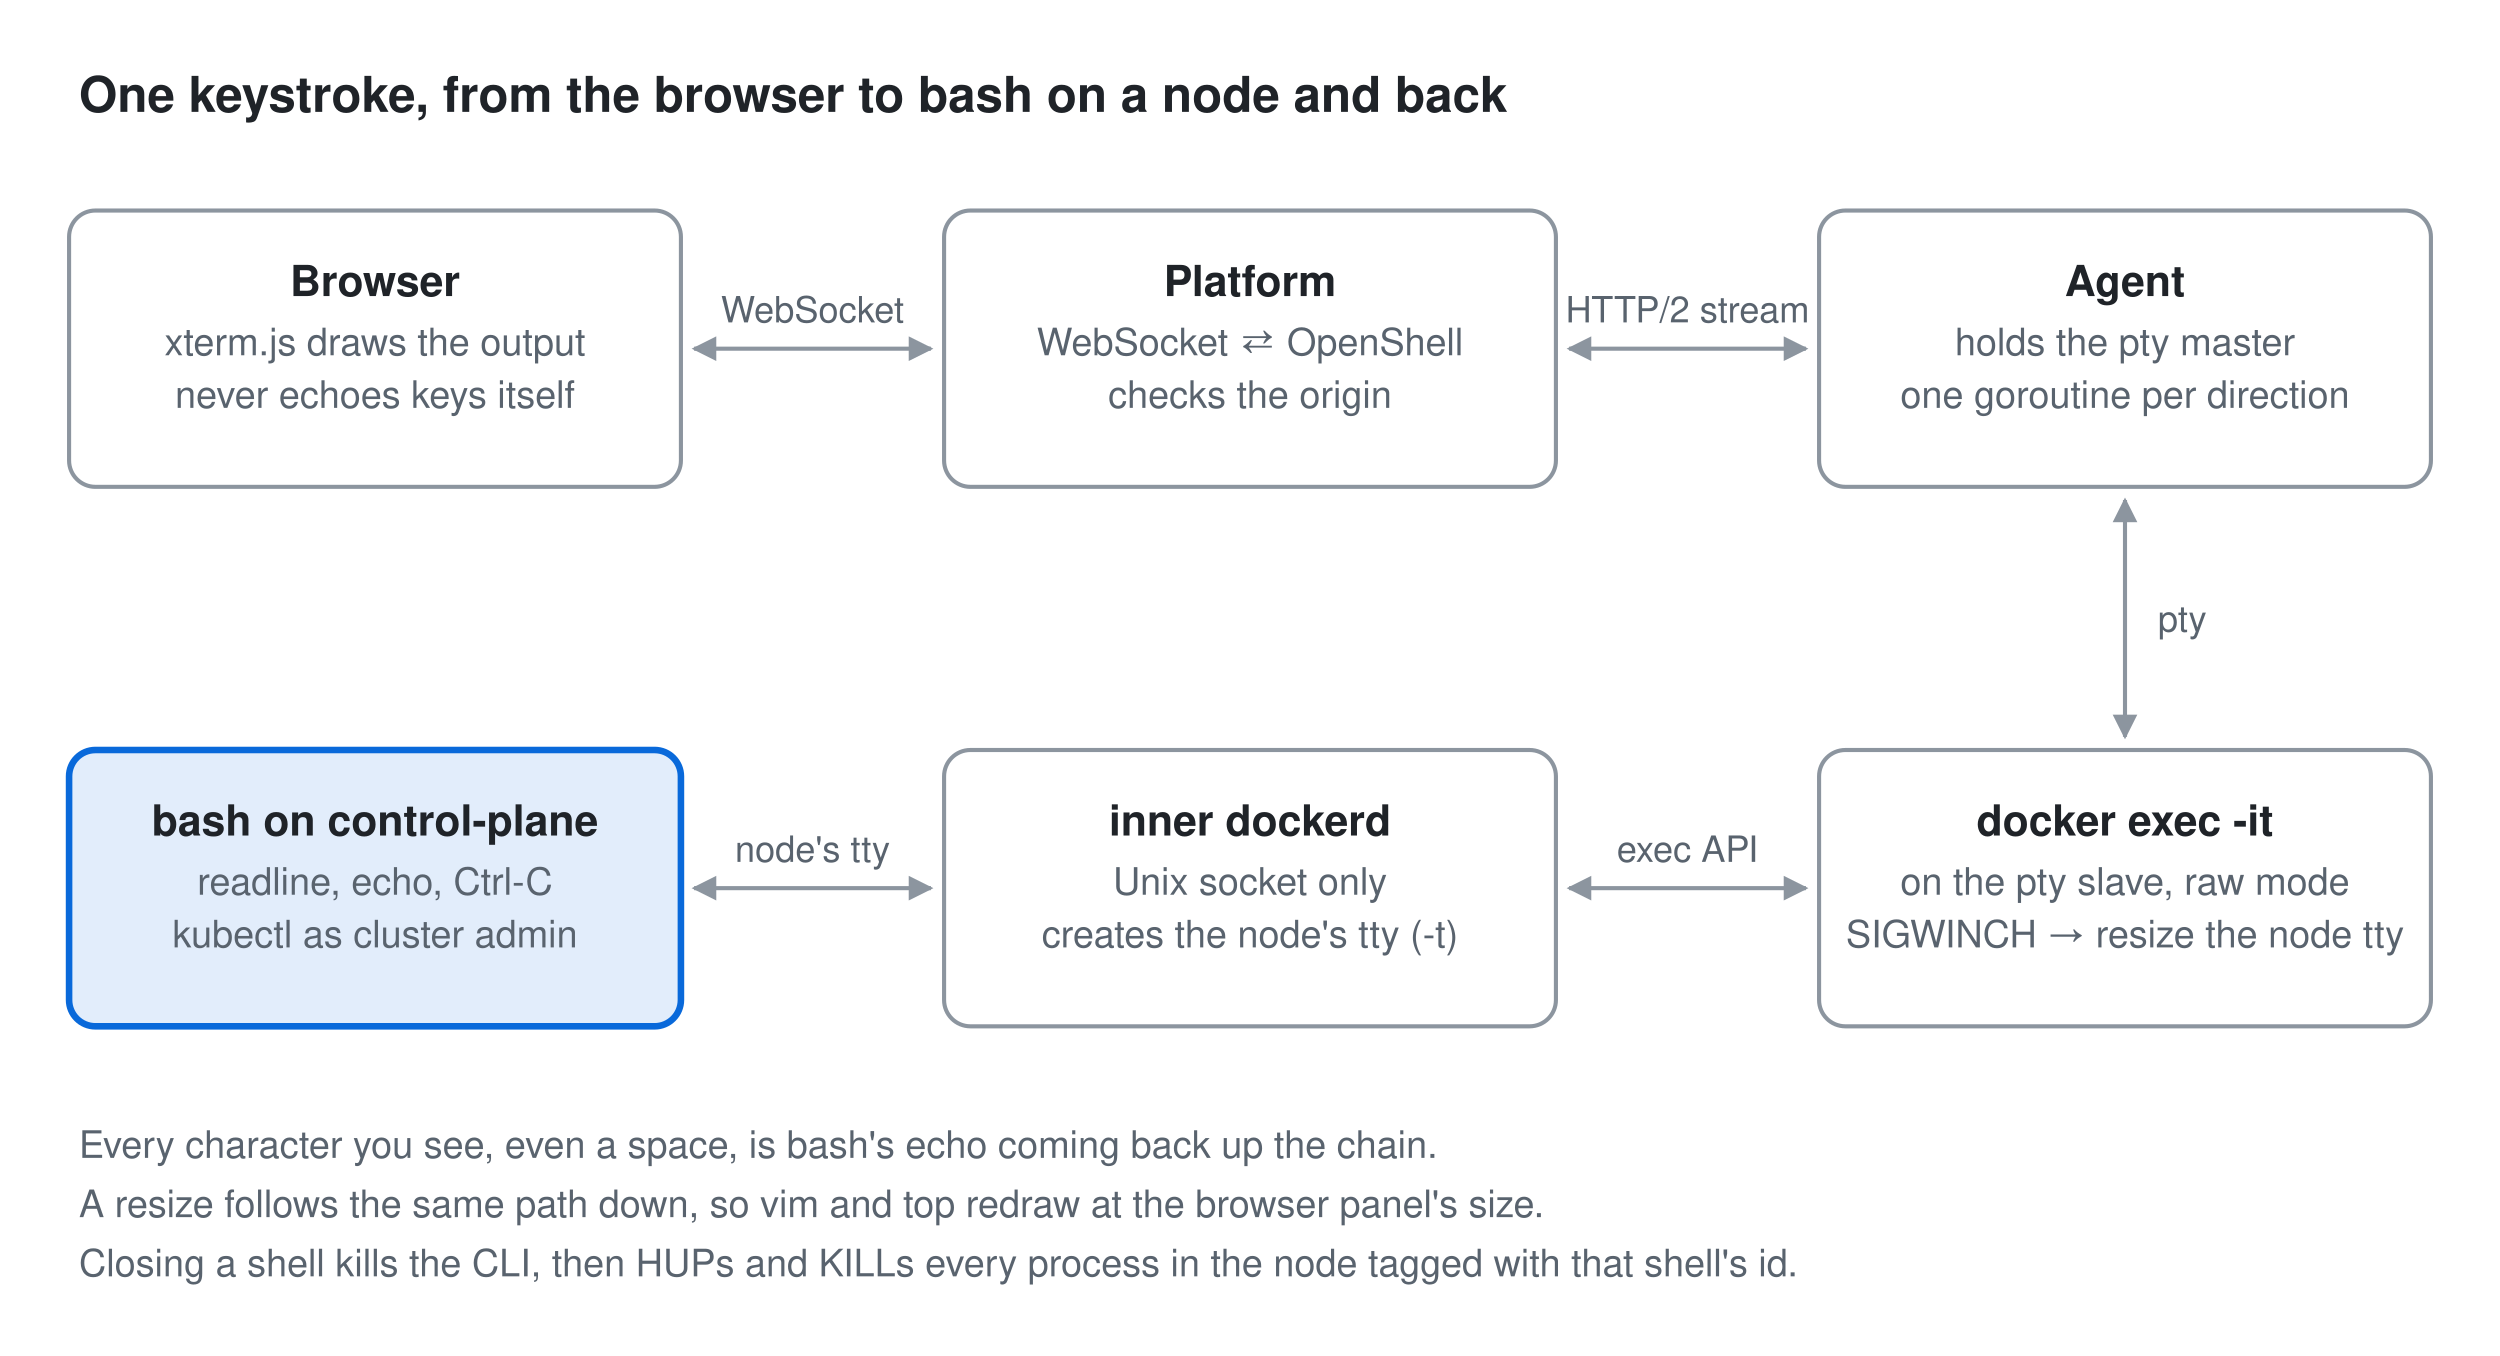
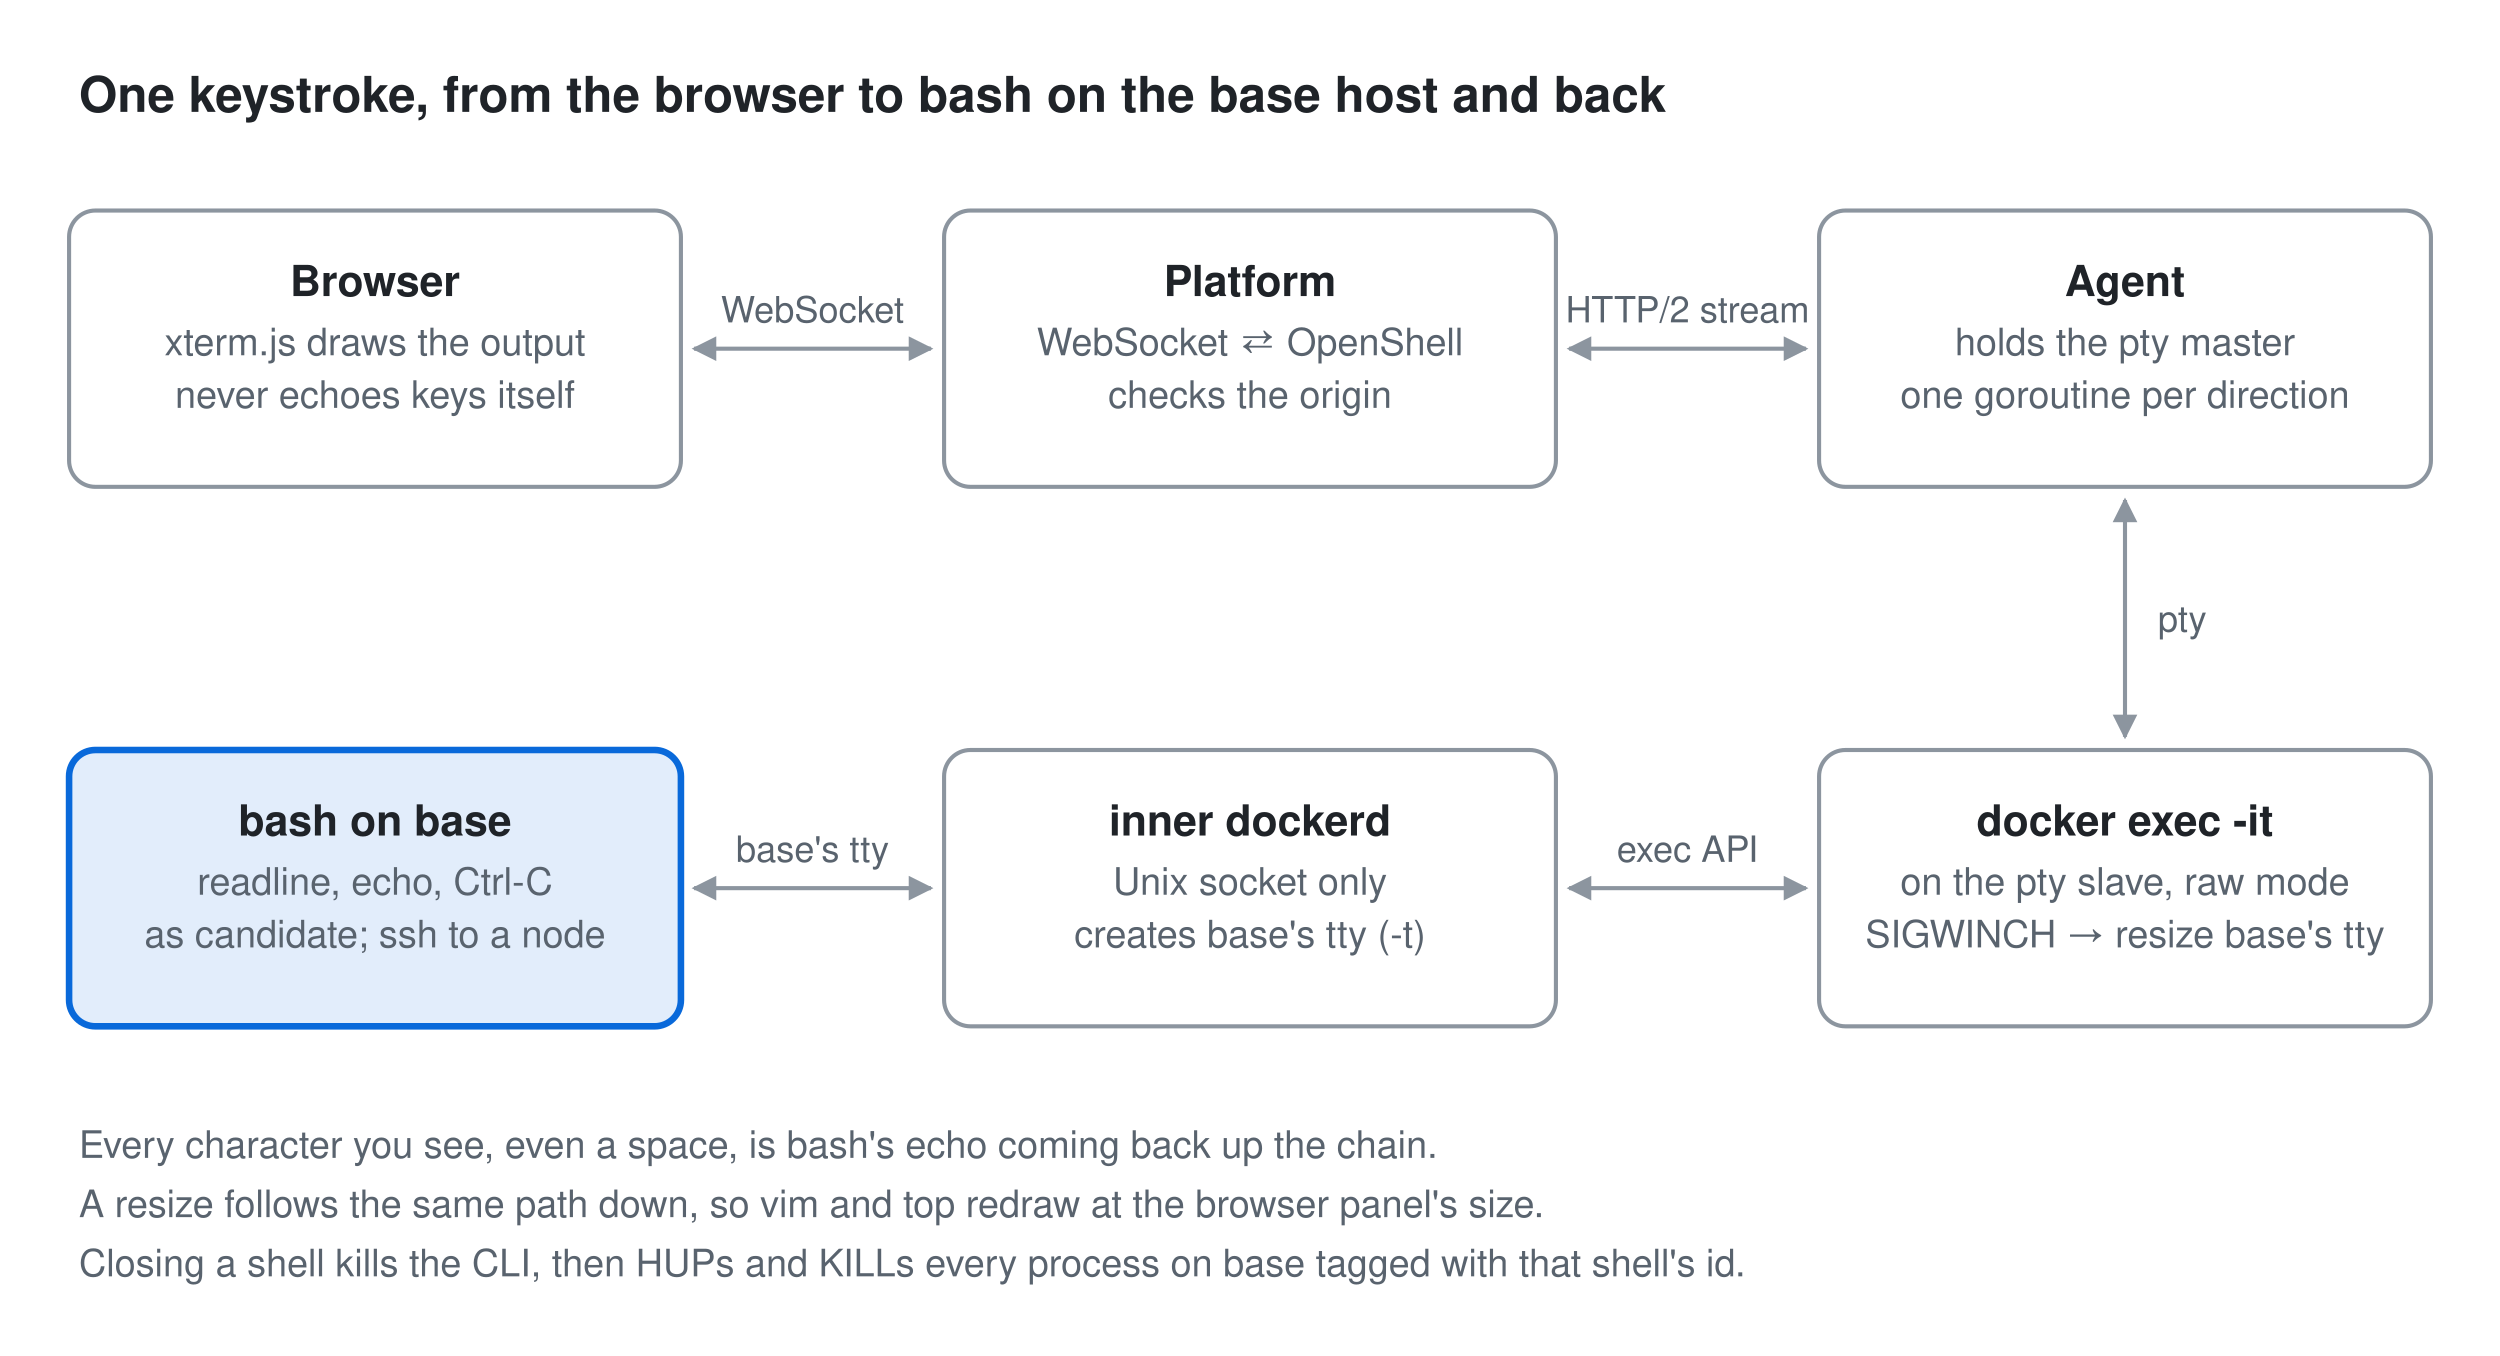
- <svg xmlns="http://www.w3.org/2000/svg" viewBox="0 0 760 412" role="img" aria-label="A keystroke travels from the browser to bash on the control-plane node, and bash's echo comes back" font-family="-apple-system, BlinkMacSystemFont, 'Segoe UI', Helvetica, Arial, sans-serif" font-size="13">
+ <svg xmlns="http://www.w3.org/2000/svg" viewBox="0 0 760 412" role="img" aria-label="A keystroke travels from the browser to bash on the base host, and bash's echo comes back" font-family="-apple-system, BlinkMacSystemFont, 'Segoe UI', Helvetica, Arial, sans-serif" font-size="13">
  <style>
    .ink { fill: #1f2328; }
    .quiet { fill: #59636e; font-size: 11.5px; }
    .label { fill: #59636e; font-size: 11px; }
    .edge { fill: none; stroke: #8c959f; stroke-width: 1.25; }
    .head { fill: #8c959f; }
    .node { fill: #0969da; fill-opacity: 0.12; stroke: #0969da; stroke-width: 2; }
    .b { font-weight: 600; }
    @media (prefers-color-scheme: dark) {
      .ink { fill: #e6edf3; }
      .quiet, .label { fill: #9198a1; }
      .edge { stroke: #6e7681; }
      .head { fill: #6e7681; }
      .node { fill: #4493f8; stroke: #4493f8; }
    }
  </style>
  <defs>
    <marker id="arrow" viewBox="0 0 10 10" refX="9" refY="5" markerWidth="6" markerHeight="6" orient="auto-start-reverse">
      <path class="head" d="M0 0L10 5L0 10z" />
    </marker>
  </defs>
-   <text class="ink b" x="24" y="34" font-size="15">One keystroke, from the browser to bash on a node and back</text>
+   <text class="ink b" x="24" y="34" font-size="15">One keystroke, from the browser to bash on the base host and back</text>
  <rect class="edge" x="21" y="64" width="186" height="84" rx="8" />
  <text class="ink b" x="114" y="90" text-anchor="middle">Browser</text>
  <text class="quiet" x="114" y="108" text-anchor="middle">xterm.js draws the output</text>
  <text class="quiet" x="114" y="124" text-anchor="middle">never echoes keys itself</text>
  <rect class="edge" x="287" y="64" width="186" height="84" rx="8" />
  <text class="ink b" x="380" y="90" text-anchor="middle">Platform</text>
  <text class="quiet" x="380" y="108" text-anchor="middle">WebSocket ⇄ OpenShell</text>
  <text class="quiet" x="380" y="124" text-anchor="middle">checks the origin</text>
  <rect class="edge" x="553" y="64" width="186" height="84" rx="8" />
  <text class="ink b" x="646" y="90" text-anchor="middle">Agent</text>
  <text class="quiet" x="646" y="108" text-anchor="middle">holds the pty master</text>
  <text class="quiet" x="646" y="124" text-anchor="middle">one goroutine per direction</text>
  <rect class="edge" x="553" y="228" width="186" height="84" rx="8" />
  <text class="ink b" x="646" y="254" text-anchor="middle">docker exec -it</text>
  <text class="quiet" x="646" y="272" text-anchor="middle">on the pty slave, raw mode</text>
-   <text class="quiet" x="646" y="288" text-anchor="middle">SIGWINCH → resize the node tty</text>
+   <text class="quiet" x="646" y="288" text-anchor="middle">SIGWINCH → resize base's tty</text>
  <rect class="edge" x="287" y="228" width="186" height="84" rx="8" />
  <text class="ink b" x="380" y="254" text-anchor="middle">inner dockerd</text>
  <text class="quiet" x="380" y="272" text-anchor="middle">Unix socket only</text>
-   <text class="quiet" x="380" y="288" text-anchor="middle">creates the node's tty (-t)</text>
+   <text class="quiet" x="380" y="288" text-anchor="middle">creates base's tty (-t)</text>
  <rect class="node" x="21" y="228" width="186" height="84" rx="8" />
-   <text class="ink b" x="114" y="254" text-anchor="middle">bash on control-plane</text>
+   <text class="ink b" x="114" y="254" text-anchor="middle">bash on base</text>
  <text class="quiet" x="114" y="272" text-anchor="middle">readline, echo, Ctrl-C</text>
-   <text class="quiet" x="114" y="288" text-anchor="middle">kubectl as cluster admin</text>
+   <text class="quiet" x="114" y="288" text-anchor="middle">as candidate; ssh to a node</text>
  <path class="edge" d="M211 106H283" marker-start="url(#arrow)" marker-end="url(#arrow)" />
  <text class="label" x="247" y="98" text-anchor="middle">WebSocket</text>
  <path class="edge" d="M477 106H549" marker-start="url(#arrow)" marker-end="url(#arrow)" />
  <text class="label" x="513" y="98" text-anchor="middle">HTTP/2 stream</text>
  <path class="edge" d="M646 152V224" marker-start="url(#arrow)" marker-end="url(#arrow)" />
  <text class="label" x="656" y="192">pty</text>
  <path class="edge" d="M477 270H549" marker-start="url(#arrow)" marker-end="url(#arrow)" />
  <text class="label" x="513" y="262" text-anchor="middle">exec API</text>
  <path class="edge" d="M211 270H283" marker-start="url(#arrow)" marker-end="url(#arrow)" />
-   <text class="label" x="247" y="262" text-anchor="middle">node's tty</text>
+   <text class="label" x="247" y="262" text-anchor="middle">base's tty</text>
  <text class="quiet" x="24" y="352">Every character you see, even a space, is bash's echo coming back up the chain.</text>
  <text class="quiet" x="24" y="370">A resize follows the same path down, so vim and top redraw at the browser panel's size.</text>
-   <text class="quiet" x="24" y="388">Closing a shell kills the CLI, then HUPs and KILLs every process in the node tagged with that shell's id.</text>
+   <text class="quiet" x="24" y="388">Closing a shell kills the CLI, then HUPs and KILLs every process on base tagged with that shell's id.</text>
</svg>
